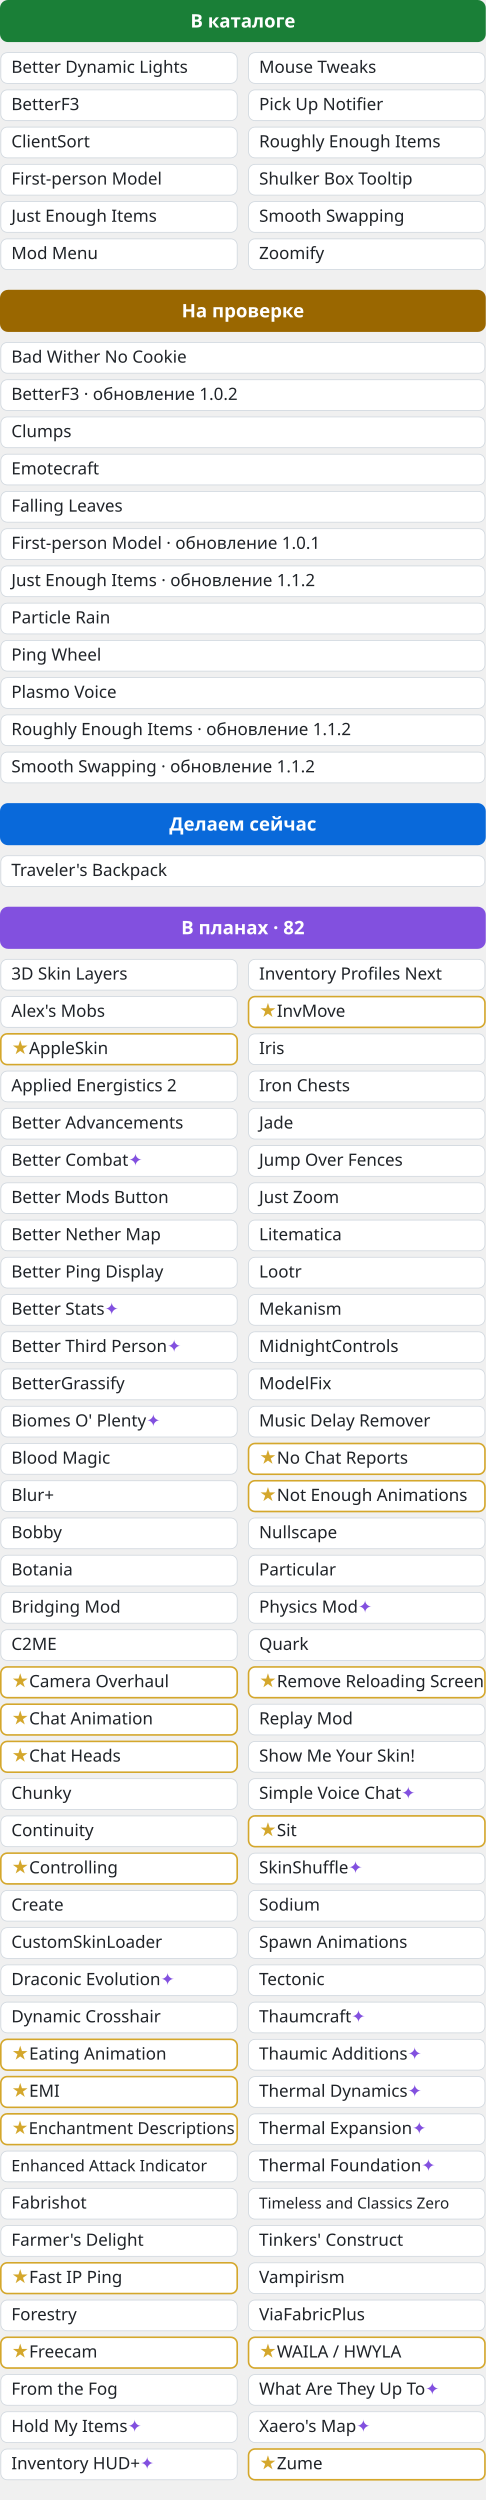
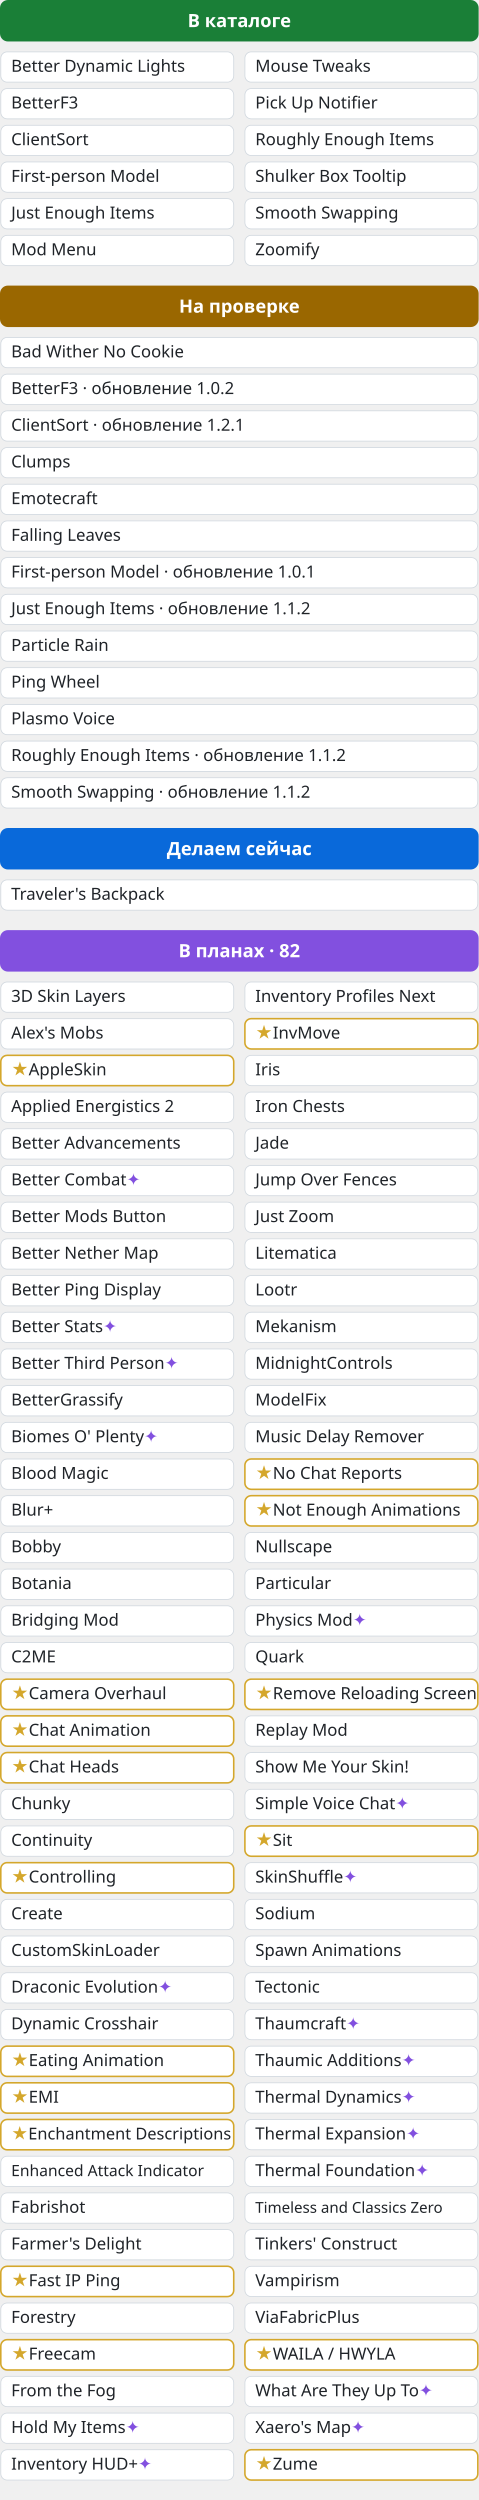
- <svg xmlns="http://www.w3.org/2000/svg" viewBox="0 0 600 3088" width="600" height="3088" role="img">
+ <svg xmlns="http://www.w3.org/2000/svg" viewBox="0 0 600 3134" width="600" height="3134" role="img">
  <style>
.bg{fill:#FFFFFF;stroke:#D0D7DE}.n{fill:#1F2328}.d{fill:#59636E}.a{fill:#818B98}
@media (prefers-color-scheme: dark){.bg{fill:#151B23;stroke:#3D444D}.n{fill:#F0F6FC}.d{fill:#9198A1}.a{fill:#6E7681}}
text{font-family:-apple-system,BlinkMacSystemFont,"Segoe UI","Noto Sans",Helvetica,Arial,sans-serif}
</style>
  <rect x="0" y="0" width="600" height="52" rx="10" fill="#1A7F37" />
  <text x="300" y="34" font-size="23" font-weight="600" fill="#fff" text-anchor="middle">В каталоге</text>
  <rect class="bg" x="1" y="65" width="292" height="38" rx="8" />
  <text class="n" x="14" y="90" font-size="21.0">Better Dynamic Lights</text>
  <rect class="bg" x="1" y="111" width="292" height="38" rx="8" />
  <text class="n" x="14" y="136" font-size="21.0">BetterF3</text>
  <rect class="bg" x="1" y="157" width="292" height="38" rx="8" />
  <text class="n" x="14" y="182" font-size="21.0">ClientSort</text>
  <rect class="bg" x="1" y="203" width="292" height="38" rx="8" />
  <text class="n" x="14" y="228" font-size="21.0">First-person Model</text>
  <rect class="bg" x="1" y="249" width="292" height="38" rx="8" />
  <text class="n" x="14" y="274" font-size="21.0">Just Enough Items</text>
  <rect class="bg" x="1" y="295" width="292" height="38" rx="8" />
  <text class="n" x="14" y="320" font-size="21.0">Mod Menu</text>
  <rect class="bg" x="307" y="65" width="292" height="38" rx="8" />
  <text class="n" x="320" y="90" font-size="21.0">Mouse Tweaks</text>
  <rect class="bg" x="307" y="111" width="292" height="38" rx="8" />
  <text class="n" x="320" y="136" font-size="21.0">Pick Up Notifier</text>
  <rect class="bg" x="307" y="157" width="292" height="38" rx="8" />
  <text class="n" x="320" y="182" font-size="21.0">Roughly Enough Items</text>
  <rect class="bg" x="307" y="203" width="292" height="38" rx="8" />
  <text class="n" x="320" y="228" font-size="21.0">Shulker Box Tooltip</text>
  <rect class="bg" x="307" y="249" width="292" height="38" rx="8" />
  <text class="n" x="320" y="274" font-size="21.0">Smooth Swapping</text>
  <rect class="bg" x="307" y="295" width="292" height="38" rx="8" />
  <text class="n" x="320" y="320" font-size="21.0">Zoomify</text>
  <rect x="0" y="358" width="600" height="52" rx="10" fill="#9A6700" />
  <text x="300" y="392" font-size="23" font-weight="600" fill="#fff" text-anchor="middle">На проверке</text>
  <rect class="bg" x="1" y="423" width="598" height="38" rx="8" />
  <text class="n" x="14" y="448" font-size="21.0">Bad Wither No Cookie</text>
  <rect class="bg" x="1" y="469" width="598" height="38" rx="8" />
  <text class="n" x="14" y="494" font-size="21.0">BetterF3 · обновление 1.0.2</text>
  <rect class="bg" x="1" y="515" width="598" height="38" rx="8" />
-   <text class="n" x="14" y="540" font-size="21.0">Clumps</text>
+   <text class="n" x="14" y="540" font-size="21.0">ClientSort · обновление 1.2.1</text>
  <rect class="bg" x="1" y="561" width="598" height="38" rx="8" />
-   <text class="n" x="14" y="586" font-size="21.0">Emotecraft</text>
+   <text class="n" x="14" y="586" font-size="21.0">Clumps</text>
  <rect class="bg" x="1" y="607" width="598" height="38" rx="8" />
-   <text class="n" x="14" y="632" font-size="21.0">Falling Leaves</text>
+   <text class="n" x="14" y="632" font-size="21.0">Emotecraft</text>
  <rect class="bg" x="1" y="653" width="598" height="38" rx="8" />
-   <text class="n" x="14" y="678" font-size="21.0">First-person Model · обновление 1.0.1</text>
+   <text class="n" x="14" y="678" font-size="21.0">Falling Leaves</text>
  <rect class="bg" x="1" y="699" width="598" height="38" rx="8" />
-   <text class="n" x="14" y="724" font-size="21.0">Just Enough Items · обновление 1.1.2</text>
+   <text class="n" x="14" y="724" font-size="21.0">First-person Model · обновление 1.0.1</text>
  <rect class="bg" x="1" y="745" width="598" height="38" rx="8" />
-   <text class="n" x="14" y="770" font-size="21.0">Particle Rain</text>
+   <text class="n" x="14" y="770" font-size="21.0">Just Enough Items · обновление 1.1.2</text>
  <rect class="bg" x="1" y="791" width="598" height="38" rx="8" />
-   <text class="n" x="14" y="816" font-size="21.0">Ping Wheel</text>
+   <text class="n" x="14" y="816" font-size="21.0">Particle Rain</text>
  <rect class="bg" x="1" y="837" width="598" height="38" rx="8" />
-   <text class="n" x="14" y="862" font-size="21.0">Plasmo Voice</text>
+   <text class="n" x="14" y="862" font-size="21.0">Ping Wheel</text>
  <rect class="bg" x="1" y="883" width="598" height="38" rx="8" />
-   <text class="n" x="14" y="908" font-size="21.0">Roughly Enough Items · обновление 1.1.2</text>
+   <text class="n" x="14" y="908" font-size="21.0">Plasmo Voice</text>
  <rect class="bg" x="1" y="929" width="598" height="38" rx="8" />
-   <text class="n" x="14" y="954" font-size="21.0">Smooth Swapping · обновление 1.1.2</text>
-   <rect x="0" y="992" width="600" height="52" rx="10" fill="#0969DA" />
-   <text x="300" y="1026" font-size="23" font-weight="600" fill="#fff" text-anchor="middle">Делаем сейчас</text>
-   <rect class="bg" x="1" y="1057" width="598" height="38" rx="8" />
-   <text class="n" x="14" y="1082" font-size="21.0">Traveler's Backpack</text>
-   <rect x="0" y="1120" width="600" height="52" rx="10" fill="#8250DF" />
-   <text x="300" y="1154" font-size="23" font-weight="600" fill="#fff" text-anchor="middle">В планах · 82</text>
-   <rect class="bg" x="1" y="1185" width="292" height="38" rx="8" />
-   <text class="n" x="14" y="1210" font-size="21.0">3D Skin Layers</text>
+   <text class="n" x="14" y="954" font-size="21.0">Roughly Enough Items · обновление 1.1.2</text>
+   <rect class="bg" x="1" y="975" width="598" height="38" rx="8" />
+   <text class="n" x="14" y="1000" font-size="21.0">Smooth Swapping · обновление 1.1.2</text>
+   <rect x="0" y="1038" width="600" height="52" rx="10" fill="#0969DA" />
+   <text x="300" y="1072" font-size="23" font-weight="600" fill="#fff" text-anchor="middle">Делаем сейчас</text>
+   <rect class="bg" x="1" y="1103" width="598" height="38" rx="8" />
+   <text class="n" x="14" y="1128" font-size="21.0">Traveler's Backpack</text>
+   <rect x="0" y="1166" width="600" height="52" rx="10" fill="#8250DF" />
+   <text x="300" y="1200" font-size="23" font-weight="600" fill="#fff" text-anchor="middle">В планах · 82</text>
  <rect class="bg" x="1" y="1231" width="292" height="38" rx="8" />
-   <text class="n" x="14" y="1256" font-size="21.0">Alex's Mobs</text>
-   <rect class="bg" x="1" y="1277" width="292" height="38" rx="8" style="stroke:#D4A72C;stroke-width:2" />
-   <text class="n" x="14" y="1302" font-size="21.0">
+   <text class="n" x="14" y="1256" font-size="21.0">3D Skin Layers</text>
+   <rect class="bg" x="1" y="1277" width="292" height="38" rx="8" />
+   <text class="n" x="14" y="1302" font-size="21.0">Alex's Mobs</text>
+   <rect class="bg" x="1" y="1323" width="292" height="38" rx="8" style="stroke:#D4A72C;stroke-width:2" />
+   <text class="n" x="14" y="1348" font-size="21.0">
    <tspan fill="#D4A72C">★ </tspan>AppleSkin</text>
-   <rect class="bg" x="1" y="1323" width="292" height="38" rx="8" />
-   <text class="n" x="14" y="1348" font-size="21.0">Applied Energistics 2</text>
  <rect class="bg" x="1" y="1369" width="292" height="38" rx="8" />
-   <text class="n" x="14" y="1394" font-size="21.0">Better Advancements</text>
+   <text class="n" x="14" y="1394" font-size="21.0">Applied Energistics 2</text>
  <rect class="bg" x="1" y="1415" width="292" height="38" rx="8" />
-   <text class="n" x="14" y="1440" font-size="21.0">Better Combat<tspan fill="#8250DF"> ✦</tspan>
-   </text>
+   <text class="n" x="14" y="1440" font-size="21.0">Better Advancements</text>
  <rect class="bg" x="1" y="1461" width="292" height="38" rx="8" />
-   <text class="n" x="14" y="1486" font-size="21.0">Better Mods Button</text>
+   <text class="n" x="14" y="1486" font-size="21.0">Better Combat<tspan fill="#8250DF"> ✦</tspan>
+   </text>
  <rect class="bg" x="1" y="1507" width="292" height="38" rx="8" />
-   <text class="n" x="14" y="1532" font-size="21.0">Better Nether Map</text>
+   <text class="n" x="14" y="1532" font-size="21.0">Better Mods Button</text>
  <rect class="bg" x="1" y="1553" width="292" height="38" rx="8" />
-   <text class="n" x="14" y="1578" font-size="21.0">Better Ping Display</text>
+   <text class="n" x="14" y="1578" font-size="21.0">Better Nether Map</text>
  <rect class="bg" x="1" y="1599" width="292" height="38" rx="8" />
-   <text class="n" x="14" y="1624" font-size="21.0">Better Stats<tspan fill="#8250DF"> ✦</tspan>
-   </text>
+   <text class="n" x="14" y="1624" font-size="21.0">Better Ping Display</text>
  <rect class="bg" x="1" y="1645" width="292" height="38" rx="8" />
-   <text class="n" x="14" y="1670" font-size="21.0">Better Third Person<tspan fill="#8250DF"> ✦</tspan>
+   <text class="n" x="14" y="1670" font-size="21.0">Better Stats<tspan fill="#8250DF"> ✦</tspan>
  </text>
  <rect class="bg" x="1" y="1691" width="292" height="38" rx="8" />
-   <text class="n" x="14" y="1716" font-size="21.0">BetterGrassify</text>
+   <text class="n" x="14" y="1716" font-size="21.0">Better Third Person<tspan fill="#8250DF"> ✦</tspan>
+   </text>
  <rect class="bg" x="1" y="1737" width="292" height="38" rx="8" />
-   <text class="n" x="14" y="1762" font-size="21.0">Biomes O' Plenty<tspan fill="#8250DF"> ✦</tspan>
-   </text>
+   <text class="n" x="14" y="1762" font-size="21.0">BetterGrassify</text>
  <rect class="bg" x="1" y="1783" width="292" height="38" rx="8" />
-   <text class="n" x="14" y="1808" font-size="21.0">Blood Magic</text>
+   <text class="n" x="14" y="1808" font-size="21.0">Biomes O' Plenty<tspan fill="#8250DF"> ✦</tspan>
+   </text>
  <rect class="bg" x="1" y="1829" width="292" height="38" rx="8" />
-   <text class="n" x="14" y="1854" font-size="21.0">Blur+</text>
+   <text class="n" x="14" y="1854" font-size="21.0">Blood Magic</text>
  <rect class="bg" x="1" y="1875" width="292" height="38" rx="8" />
-   <text class="n" x="14" y="1900" font-size="21.0">Bobby</text>
+   <text class="n" x="14" y="1900" font-size="21.0">Blur+</text>
  <rect class="bg" x="1" y="1921" width="292" height="38" rx="8" />
-   <text class="n" x="14" y="1946" font-size="21.0">Botania</text>
+   <text class="n" x="14" y="1946" font-size="21.0">Bobby</text>
  <rect class="bg" x="1" y="1967" width="292" height="38" rx="8" />
-   <text class="n" x="14" y="1992" font-size="21.0">Bridging Mod</text>
+   <text class="n" x="14" y="1992" font-size="21.0">Botania</text>
  <rect class="bg" x="1" y="2013" width="292" height="38" rx="8" />
-   <text class="n" x="14" y="2038" font-size="21.0">C2ME</text>
-   <rect class="bg" x="1" y="2059" width="292" height="38" rx="8" style="stroke:#D4A72C;stroke-width:2" />
-   <text class="n" x="14" y="2084" font-size="21.0">
-     <tspan fill="#D4A72C">★ </tspan>Camera Overhaul</text>
+   <text class="n" x="14" y="2038" font-size="21.0">Bridging Mod</text>
+   <rect class="bg" x="1" y="2059" width="292" height="38" rx="8" />
+   <text class="n" x="14" y="2084" font-size="21.0">C2ME</text>
  <rect class="bg" x="1" y="2105" width="292" height="38" rx="8" style="stroke:#D4A72C;stroke-width:2" />
  <text class="n" x="14" y="2130" font-size="21.0">
-     <tspan fill="#D4A72C">★ </tspan>Chat Animation</text>
+     <tspan fill="#D4A72C">★ </tspan>Camera Overhaul</text>
  <rect class="bg" x="1" y="2151" width="292" height="38" rx="8" style="stroke:#D4A72C;stroke-width:2" />
  <text class="n" x="14" y="2176" font-size="21.0">
+     <tspan fill="#D4A72C">★ </tspan>Chat Animation</text>
+   <rect class="bg" x="1" y="2197" width="292" height="38" rx="8" style="stroke:#D4A72C;stroke-width:2" />
+   <text class="n" x="14" y="2222" font-size="21.0">
    <tspan fill="#D4A72C">★ </tspan>Chat Heads</text>
-   <rect class="bg" x="1" y="2197" width="292" height="38" rx="8" />
-   <text class="n" x="14" y="2222" font-size="21.0">Chunky</text>
  <rect class="bg" x="1" y="2243" width="292" height="38" rx="8" />
-   <text class="n" x="14" y="2268" font-size="21.0">Continuity</text>
-   <rect class="bg" x="1" y="2289" width="292" height="38" rx="8" style="stroke:#D4A72C;stroke-width:2" />
-   <text class="n" x="14" y="2314" font-size="21.0">
+   <text class="n" x="14" y="2268" font-size="21.0">Chunky</text>
+   <rect class="bg" x="1" y="2289" width="292" height="38" rx="8" />
+   <text class="n" x="14" y="2314" font-size="21.0">Continuity</text>
+   <rect class="bg" x="1" y="2335" width="292" height="38" rx="8" style="stroke:#D4A72C;stroke-width:2" />
+   <text class="n" x="14" y="2360" font-size="21.0">
    <tspan fill="#D4A72C">★ </tspan>Controlling</text>
-   <rect class="bg" x="1" y="2335" width="292" height="38" rx="8" />
-   <text class="n" x="14" y="2360" font-size="21.0">Create</text>
  <rect class="bg" x="1" y="2381" width="292" height="38" rx="8" />
-   <text class="n" x="14" y="2406" font-size="21.0">CustomSkinLoader</text>
+   <text class="n" x="14" y="2406" font-size="21.0">Create</text>
  <rect class="bg" x="1" y="2427" width="292" height="38" rx="8" />
-   <text class="n" x="14" y="2452" font-size="21.0">Draconic Evolution<tspan fill="#8250DF"> ✦</tspan>
-   </text>
+   <text class="n" x="14" y="2452" font-size="21.0">CustomSkinLoader</text>
  <rect class="bg" x="1" y="2473" width="292" height="38" rx="8" />
-   <text class="n" x="14" y="2498" font-size="21.0">Dynamic Crosshair</text>
-   <rect class="bg" x="1" y="2519" width="292" height="38" rx="8" style="stroke:#D4A72C;stroke-width:2" />
-   <text class="n" x="14" y="2544" font-size="21.0">
-     <tspan fill="#D4A72C">★ </tspan>Eating Animation</text>
+   <text class="n" x="14" y="2498" font-size="21.0">Draconic Evolution<tspan fill="#8250DF"> ✦</tspan>
+   </text>
+   <rect class="bg" x="1" y="2519" width="292" height="38" rx="8" />
+   <text class="n" x="14" y="2544" font-size="21.0">Dynamic Crosshair</text>
  <rect class="bg" x="1" y="2565" width="292" height="38" rx="8" style="stroke:#D4A72C;stroke-width:2" />
  <text class="n" x="14" y="2590" font-size="21.0">
+     <tspan fill="#D4A72C">★ </tspan>Eating Animation</text>
+   <rect class="bg" x="1" y="2611" width="292" height="38" rx="8" style="stroke:#D4A72C;stroke-width:2" />
+   <text class="n" x="14" y="2636" font-size="21.0">
    <tspan fill="#D4A72C">★ </tspan>EMI</text>
-   <rect class="bg" x="1" y="2611" width="292" height="38" rx="8" style="stroke:#D4A72C;stroke-width:2" />
-   <text class="n" x="14" y="2636" font-size="20.5">
+   <rect class="bg" x="1" y="2657" width="292" height="38" rx="8" style="stroke:#D4A72C;stroke-width:2" />
+   <text class="n" x="14" y="2682" font-size="20.5">
    <tspan fill="#D4A72C">★ </tspan>Enchantment Descriptions</text>
-   <rect class="bg" x="1" y="2657" width="292" height="38" rx="8" />
-   <text class="n" x="14" y="2682" font-size="19.6">Enhanced Attack Indicator</text>
  <rect class="bg" x="1" y="2703" width="292" height="38" rx="8" />
-   <text class="n" x="14" y="2728" font-size="21.0">Fabrishot</text>
+   <text class="n" x="14" y="2728" font-size="19.6">Enhanced Attack Indicator</text>
  <rect class="bg" x="1" y="2749" width="292" height="38" rx="8" />
-   <text class="n" x="14" y="2774" font-size="21.0">Farmer's Delight</text>
-   <rect class="bg" x="1" y="2795" width="292" height="38" rx="8" style="stroke:#D4A72C;stroke-width:2" />
-   <text class="n" x="14" y="2820" font-size="21.0">
+   <text class="n" x="14" y="2774" font-size="21.0">Fabrishot</text>
+   <rect class="bg" x="1" y="2795" width="292" height="38" rx="8" />
+   <text class="n" x="14" y="2820" font-size="21.0">Farmer's Delight</text>
+   <rect class="bg" x="1" y="2841" width="292" height="38" rx="8" style="stroke:#D4A72C;stroke-width:2" />
+   <text class="n" x="14" y="2866" font-size="21.0">
    <tspan fill="#D4A72C">★ </tspan>Fast IP Ping</text>
-   <rect class="bg" x="1" y="2841" width="292" height="38" rx="8" />
-   <text class="n" x="14" y="2866" font-size="21.0">Forestry</text>
-   <rect class="bg" x="1" y="2887" width="292" height="38" rx="8" style="stroke:#D4A72C;stroke-width:2" />
-   <text class="n" x="14" y="2912" font-size="21.0">
+   <rect class="bg" x="1" y="2887" width="292" height="38" rx="8" />
+   <text class="n" x="14" y="2912" font-size="21.0">Forestry</text>
+   <rect class="bg" x="1" y="2933" width="292" height="38" rx="8" style="stroke:#D4A72C;stroke-width:2" />
+   <text class="n" x="14" y="2958" font-size="21.0">
    <tspan fill="#D4A72C">★ </tspan>Freecam</text>
-   <rect class="bg" x="1" y="2933" width="292" height="38" rx="8" />
-   <text class="n" x="14" y="2958" font-size="21.0">From the Fog</text>
  <rect class="bg" x="1" y="2979" width="292" height="38" rx="8" />
-   <text class="n" x="14" y="3004" font-size="21.0">Hold My Items<tspan fill="#8250DF"> ✦</tspan>
-   </text>
+   <text class="n" x="14" y="3004" font-size="21.0">From the Fog</text>
  <rect class="bg" x="1" y="3025" width="292" height="38" rx="8" />
-   <text class="n" x="14" y="3050" font-size="21.0">Inventory HUD+<tspan fill="#8250DF"> ✦</tspan>
-   </text>
-   <rect class="bg" x="307" y="1185" width="292" height="38" rx="8" />
-   <text class="n" x="320" y="1210" font-size="21.0">Inventory Profiles Next</text>
-   <rect class="bg" x="307" y="1231" width="292" height="38" rx="8" style="stroke:#D4A72C;stroke-width:2" />
-   <text class="n" x="320" y="1256" font-size="21.0">
+   <text class="n" x="14" y="3050" font-size="21.0">Hold My Items<tspan fill="#8250DF"> ✦</tspan>
+   </text>
+   <rect class="bg" x="1" y="3071" width="292" height="38" rx="8" />
+   <text class="n" x="14" y="3096" font-size="21.0">Inventory HUD+<tspan fill="#8250DF"> ✦</tspan>
+   </text>
+   <rect class="bg" x="307" y="1231" width="292" height="38" rx="8" />
+   <text class="n" x="320" y="1256" font-size="21.0">Inventory Profiles Next</text>
+   <rect class="bg" x="307" y="1277" width="292" height="38" rx="8" style="stroke:#D4A72C;stroke-width:2" />
+   <text class="n" x="320" y="1302" font-size="21.0">
    <tspan fill="#D4A72C">★ </tspan>InvMove</text>
-   <rect class="bg" x="307" y="1277" width="292" height="38" rx="8" />
-   <text class="n" x="320" y="1302" font-size="21.0">Iris</text>
  <rect class="bg" x="307" y="1323" width="292" height="38" rx="8" />
-   <text class="n" x="320" y="1348" font-size="21.0">Iron Chests</text>
+   <text class="n" x="320" y="1348" font-size="21.0">Iris</text>
  <rect class="bg" x="307" y="1369" width="292" height="38" rx="8" />
-   <text class="n" x="320" y="1394" font-size="21.0">Jade</text>
+   <text class="n" x="320" y="1394" font-size="21.0">Iron Chests</text>
  <rect class="bg" x="307" y="1415" width="292" height="38" rx="8" />
-   <text class="n" x="320" y="1440" font-size="21.0">Jump Over Fences</text>
+   <text class="n" x="320" y="1440" font-size="21.0">Jade</text>
  <rect class="bg" x="307" y="1461" width="292" height="38" rx="8" />
-   <text class="n" x="320" y="1486" font-size="21.0">Just Zoom</text>
+   <text class="n" x="320" y="1486" font-size="21.0">Jump Over Fences</text>
  <rect class="bg" x="307" y="1507" width="292" height="38" rx="8" />
-   <text class="n" x="320" y="1532" font-size="21.0">Litematica</text>
+   <text class="n" x="320" y="1532" font-size="21.0">Just Zoom</text>
  <rect class="bg" x="307" y="1553" width="292" height="38" rx="8" />
-   <text class="n" x="320" y="1578" font-size="21.0">Lootr</text>
+   <text class="n" x="320" y="1578" font-size="21.0">Litematica</text>
  <rect class="bg" x="307" y="1599" width="292" height="38" rx="8" />
-   <text class="n" x="320" y="1624" font-size="21.0">Mekanism</text>
+   <text class="n" x="320" y="1624" font-size="21.0">Lootr</text>
  <rect class="bg" x="307" y="1645" width="292" height="38" rx="8" />
-   <text class="n" x="320" y="1670" font-size="21.0">MidnightControls</text>
+   <text class="n" x="320" y="1670" font-size="21.0">Mekanism</text>
  <rect class="bg" x="307" y="1691" width="292" height="38" rx="8" />
-   <text class="n" x="320" y="1716" font-size="21.0">ModelFix</text>
+   <text class="n" x="320" y="1716" font-size="21.0">MidnightControls</text>
  <rect class="bg" x="307" y="1737" width="292" height="38" rx="8" />
-   <text class="n" x="320" y="1762" font-size="21.0">Music Delay Remover</text>
-   <rect class="bg" x="307" y="1783" width="292" height="38" rx="8" style="stroke:#D4A72C;stroke-width:2" />
-   <text class="n" x="320" y="1808" font-size="21.0">
-     <tspan fill="#D4A72C">★ </tspan>No Chat Reports</text>
+   <text class="n" x="320" y="1762" font-size="21.0">ModelFix</text>
+   <rect class="bg" x="307" y="1783" width="292" height="38" rx="8" />
+   <text class="n" x="320" y="1808" font-size="21.0">Music Delay Remover</text>
  <rect class="bg" x="307" y="1829" width="292" height="38" rx="8" style="stroke:#D4A72C;stroke-width:2" />
  <text class="n" x="320" y="1854" font-size="21.0">
+     <tspan fill="#D4A72C">★ </tspan>No Chat Reports</text>
+   <rect class="bg" x="307" y="1875" width="292" height="38" rx="8" style="stroke:#D4A72C;stroke-width:2" />
+   <text class="n" x="320" y="1900" font-size="21.0">
    <tspan fill="#D4A72C">★ </tspan>Not Enough Animations</text>
-   <rect class="bg" x="307" y="1875" width="292" height="38" rx="8" />
-   <text class="n" x="320" y="1900" font-size="21.0">Nullscape</text>
  <rect class="bg" x="307" y="1921" width="292" height="38" rx="8" />
-   <text class="n" x="320" y="1946" font-size="21.0">Particular</text>
+   <text class="n" x="320" y="1946" font-size="21.0">Nullscape</text>
  <rect class="bg" x="307" y="1967" width="292" height="38" rx="8" />
-   <text class="n" x="320" y="1992" font-size="21.0">Physics Mod<tspan fill="#8250DF"> ✦</tspan>
-   </text>
+   <text class="n" x="320" y="1992" font-size="21.0">Particular</text>
  <rect class="bg" x="307" y="2013" width="292" height="38" rx="8" />
-   <text class="n" x="320" y="2038" font-size="21.0">Quark</text>
-   <rect class="bg" x="307" y="2059" width="292" height="38" rx="8" style="stroke:#D4A72C;stroke-width:2" />
-   <text class="n" x="320" y="2084" font-size="21.0">
+   <text class="n" x="320" y="2038" font-size="21.0">Physics Mod<tspan fill="#8250DF"> ✦</tspan>
+   </text>
+   <rect class="bg" x="307" y="2059" width="292" height="38" rx="8" />
+   <text class="n" x="320" y="2084" font-size="21.0">Quark</text>
+   <rect class="bg" x="307" y="2105" width="292" height="38" rx="8" style="stroke:#D4A72C;stroke-width:2" />
+   <text class="n" x="320" y="2130" font-size="21.0">
    <tspan fill="#D4A72C">★ </tspan>Remove Reloading Screen</text>
-   <rect class="bg" x="307" y="2105" width="292" height="38" rx="8" />
-   <text class="n" x="320" y="2130" font-size="21.0">Replay Mod</text>
  <rect class="bg" x="307" y="2151" width="292" height="38" rx="8" />
-   <text class="n" x="320" y="2176" font-size="21.0">Show Me Your Skin!</text>
+   <text class="n" x="320" y="2176" font-size="21.0">Replay Mod</text>
  <rect class="bg" x="307" y="2197" width="292" height="38" rx="8" />
-   <text class="n" x="320" y="2222" font-size="21.0">Simple Voice Chat<tspan fill="#8250DF"> ✦</tspan>
-   </text>
-   <rect class="bg" x="307" y="2243" width="292" height="38" rx="8" style="stroke:#D4A72C;stroke-width:2" />
-   <text class="n" x="320" y="2268" font-size="21.0">
+   <text class="n" x="320" y="2222" font-size="21.0">Show Me Your Skin!</text>
+   <rect class="bg" x="307" y="2243" width="292" height="38" rx="8" />
+   <text class="n" x="320" y="2268" font-size="21.0">Simple Voice Chat<tspan fill="#8250DF"> ✦</tspan>
+   </text>
+   <rect class="bg" x="307" y="2289" width="292" height="38" rx="8" style="stroke:#D4A72C;stroke-width:2" />
+   <text class="n" x="320" y="2314" font-size="21.0">
    <tspan fill="#D4A72C">★ </tspan>Sit</text>
-   <rect class="bg" x="307" y="2289" width="292" height="38" rx="8" />
-   <text class="n" x="320" y="2314" font-size="21.0">SkinShuffle<tspan fill="#8250DF"> ✦</tspan>
-   </text>
  <rect class="bg" x="307" y="2335" width="292" height="38" rx="8" />
-   <text class="n" x="320" y="2360" font-size="21.0">Sodium</text>
+   <text class="n" x="320" y="2360" font-size="21.0">SkinShuffle<tspan fill="#8250DF"> ✦</tspan>
+   </text>
  <rect class="bg" x="307" y="2381" width="292" height="38" rx="8" />
-   <text class="n" x="320" y="2406" font-size="21.0">Spawn Animations</text>
+   <text class="n" x="320" y="2406" font-size="21.0">Sodium</text>
  <rect class="bg" x="307" y="2427" width="292" height="38" rx="8" />
-   <text class="n" x="320" y="2452" font-size="21.0">Tectonic</text>
+   <text class="n" x="320" y="2452" font-size="21.0">Spawn Animations</text>
  <rect class="bg" x="307" y="2473" width="292" height="38" rx="8" />
-   <text class="n" x="320" y="2498" font-size="21.0">Thaumcraft<tspan fill="#8250DF"> ✦</tspan>
-   </text>
+   <text class="n" x="320" y="2498" font-size="21.0">Tectonic</text>
  <rect class="bg" x="307" y="2519" width="292" height="38" rx="8" />
-   <text class="n" x="320" y="2544" font-size="21.0">Thaumic Additions<tspan fill="#8250DF"> ✦</tspan>
+   <text class="n" x="320" y="2544" font-size="21.0">Thaumcraft<tspan fill="#8250DF"> ✦</tspan>
  </text>
  <rect class="bg" x="307" y="2565" width="292" height="38" rx="8" />
-   <text class="n" x="320" y="2590" font-size="21.0">Thermal Dynamics<tspan fill="#8250DF"> ✦</tspan>
+   <text class="n" x="320" y="2590" font-size="21.0">Thaumic Additions<tspan fill="#8250DF"> ✦</tspan>
  </text>
  <rect class="bg" x="307" y="2611" width="292" height="38" rx="8" />
-   <text class="n" x="320" y="2636" font-size="21.0">Thermal Expansion<tspan fill="#8250DF"> ✦</tspan>
+   <text class="n" x="320" y="2636" font-size="21.0">Thermal Dynamics<tspan fill="#8250DF"> ✦</tspan>
  </text>
  <rect class="bg" x="307" y="2657" width="292" height="38" rx="8" />
-   <text class="n" x="320" y="2682" font-size="21.0">Thermal Foundation<tspan fill="#8250DF"> ✦</tspan>
+   <text class="n" x="320" y="2682" font-size="21.0">Thermal Expansion<tspan fill="#8250DF"> ✦</tspan>
  </text>
  <rect class="bg" x="307" y="2703" width="292" height="38" rx="8" />
-   <text class="n" x="320" y="2728" font-size="18.9">Timeless and Classics Zero</text>
+   <text class="n" x="320" y="2728" font-size="21.0">Thermal Foundation<tspan fill="#8250DF"> ✦</tspan>
+   </text>
  <rect class="bg" x="307" y="2749" width="292" height="38" rx="8" />
-   <text class="n" x="320" y="2774" font-size="21.0">Tinkers' Construct</text>
+   <text class="n" x="320" y="2774" font-size="18.9">Timeless and Classics Zero</text>
  <rect class="bg" x="307" y="2795" width="292" height="38" rx="8" />
-   <text class="n" x="320" y="2820" font-size="21.0">Vampirism</text>
+   <text class="n" x="320" y="2820" font-size="21.0">Tinkers' Construct</text>
  <rect class="bg" x="307" y="2841" width="292" height="38" rx="8" />
-   <text class="n" x="320" y="2866" font-size="21.0">ViaFabricPlus</text>
-   <rect class="bg" x="307" y="2887" width="292" height="38" rx="8" style="stroke:#D4A72C;stroke-width:2" />
-   <text class="n" x="320" y="2912" font-size="21.0">
+   <text class="n" x="320" y="2866" font-size="21.0">Vampirism</text>
+   <rect class="bg" x="307" y="2887" width="292" height="38" rx="8" />
+   <text class="n" x="320" y="2912" font-size="21.0">ViaFabricPlus</text>
+   <rect class="bg" x="307" y="2933" width="292" height="38" rx="8" style="stroke:#D4A72C;stroke-width:2" />
+   <text class="n" x="320" y="2958" font-size="21.0">
    <tspan fill="#D4A72C">★ </tspan>WAILA / HWYLA</text>
-   <rect class="bg" x="307" y="2933" width="292" height="38" rx="8" />
-   <text class="n" x="320" y="2958" font-size="21.0">What Are They Up To<tspan fill="#8250DF"> ✦</tspan>
-   </text>
  <rect class="bg" x="307" y="2979" width="292" height="38" rx="8" />
-   <text class="n" x="320" y="3004" font-size="21.0">Xaero's Map<tspan fill="#8250DF"> ✦</tspan>
-   </text>
-   <rect class="bg" x="307" y="3025" width="292" height="38" rx="8" style="stroke:#D4A72C;stroke-width:2" />
-   <text class="n" x="320" y="3050" font-size="21.0">
+   <text class="n" x="320" y="3004" font-size="21.0">What Are They Up To<tspan fill="#8250DF"> ✦</tspan>
+   </text>
+   <rect class="bg" x="307" y="3025" width="292" height="38" rx="8" />
+   <text class="n" x="320" y="3050" font-size="21.0">Xaero's Map<tspan fill="#8250DF"> ✦</tspan>
+   </text>
+   <rect class="bg" x="307" y="3071" width="292" height="38" rx="8" style="stroke:#D4A72C;stroke-width:2" />
+   <text class="n" x="320" y="3096" font-size="21.0">
    <tspan fill="#D4A72C">★ </tspan>Zume</text>
</svg>
